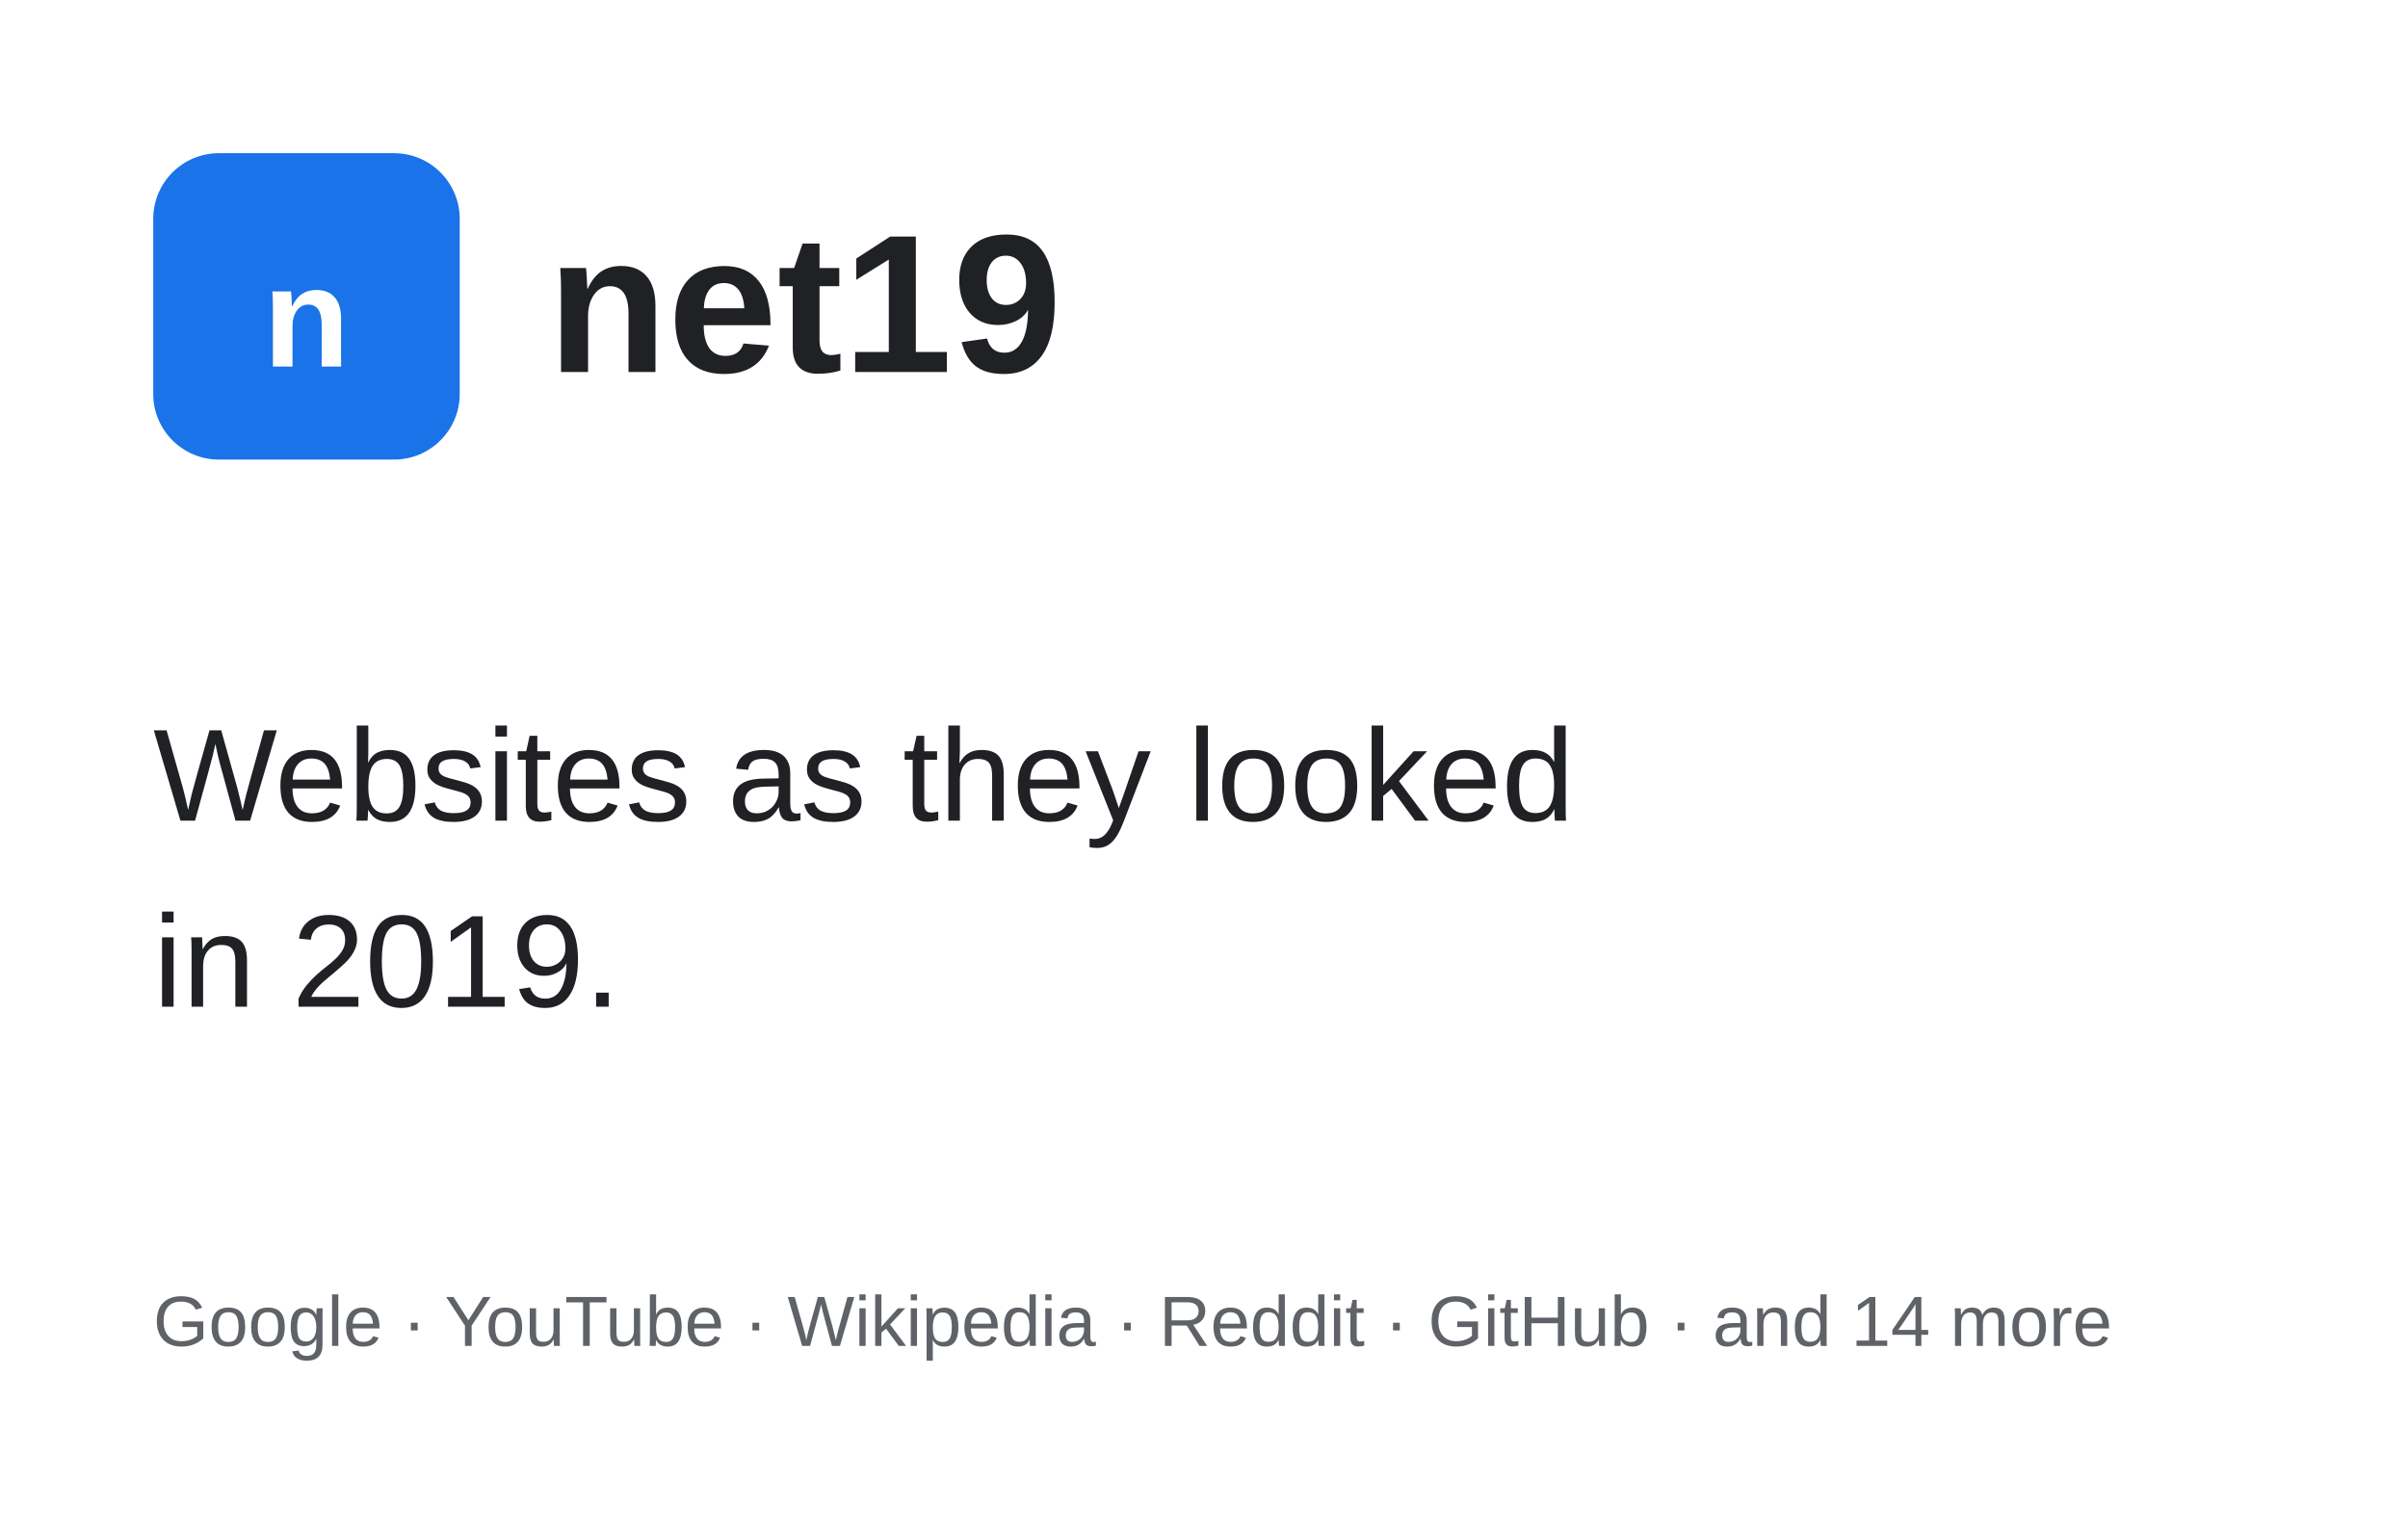
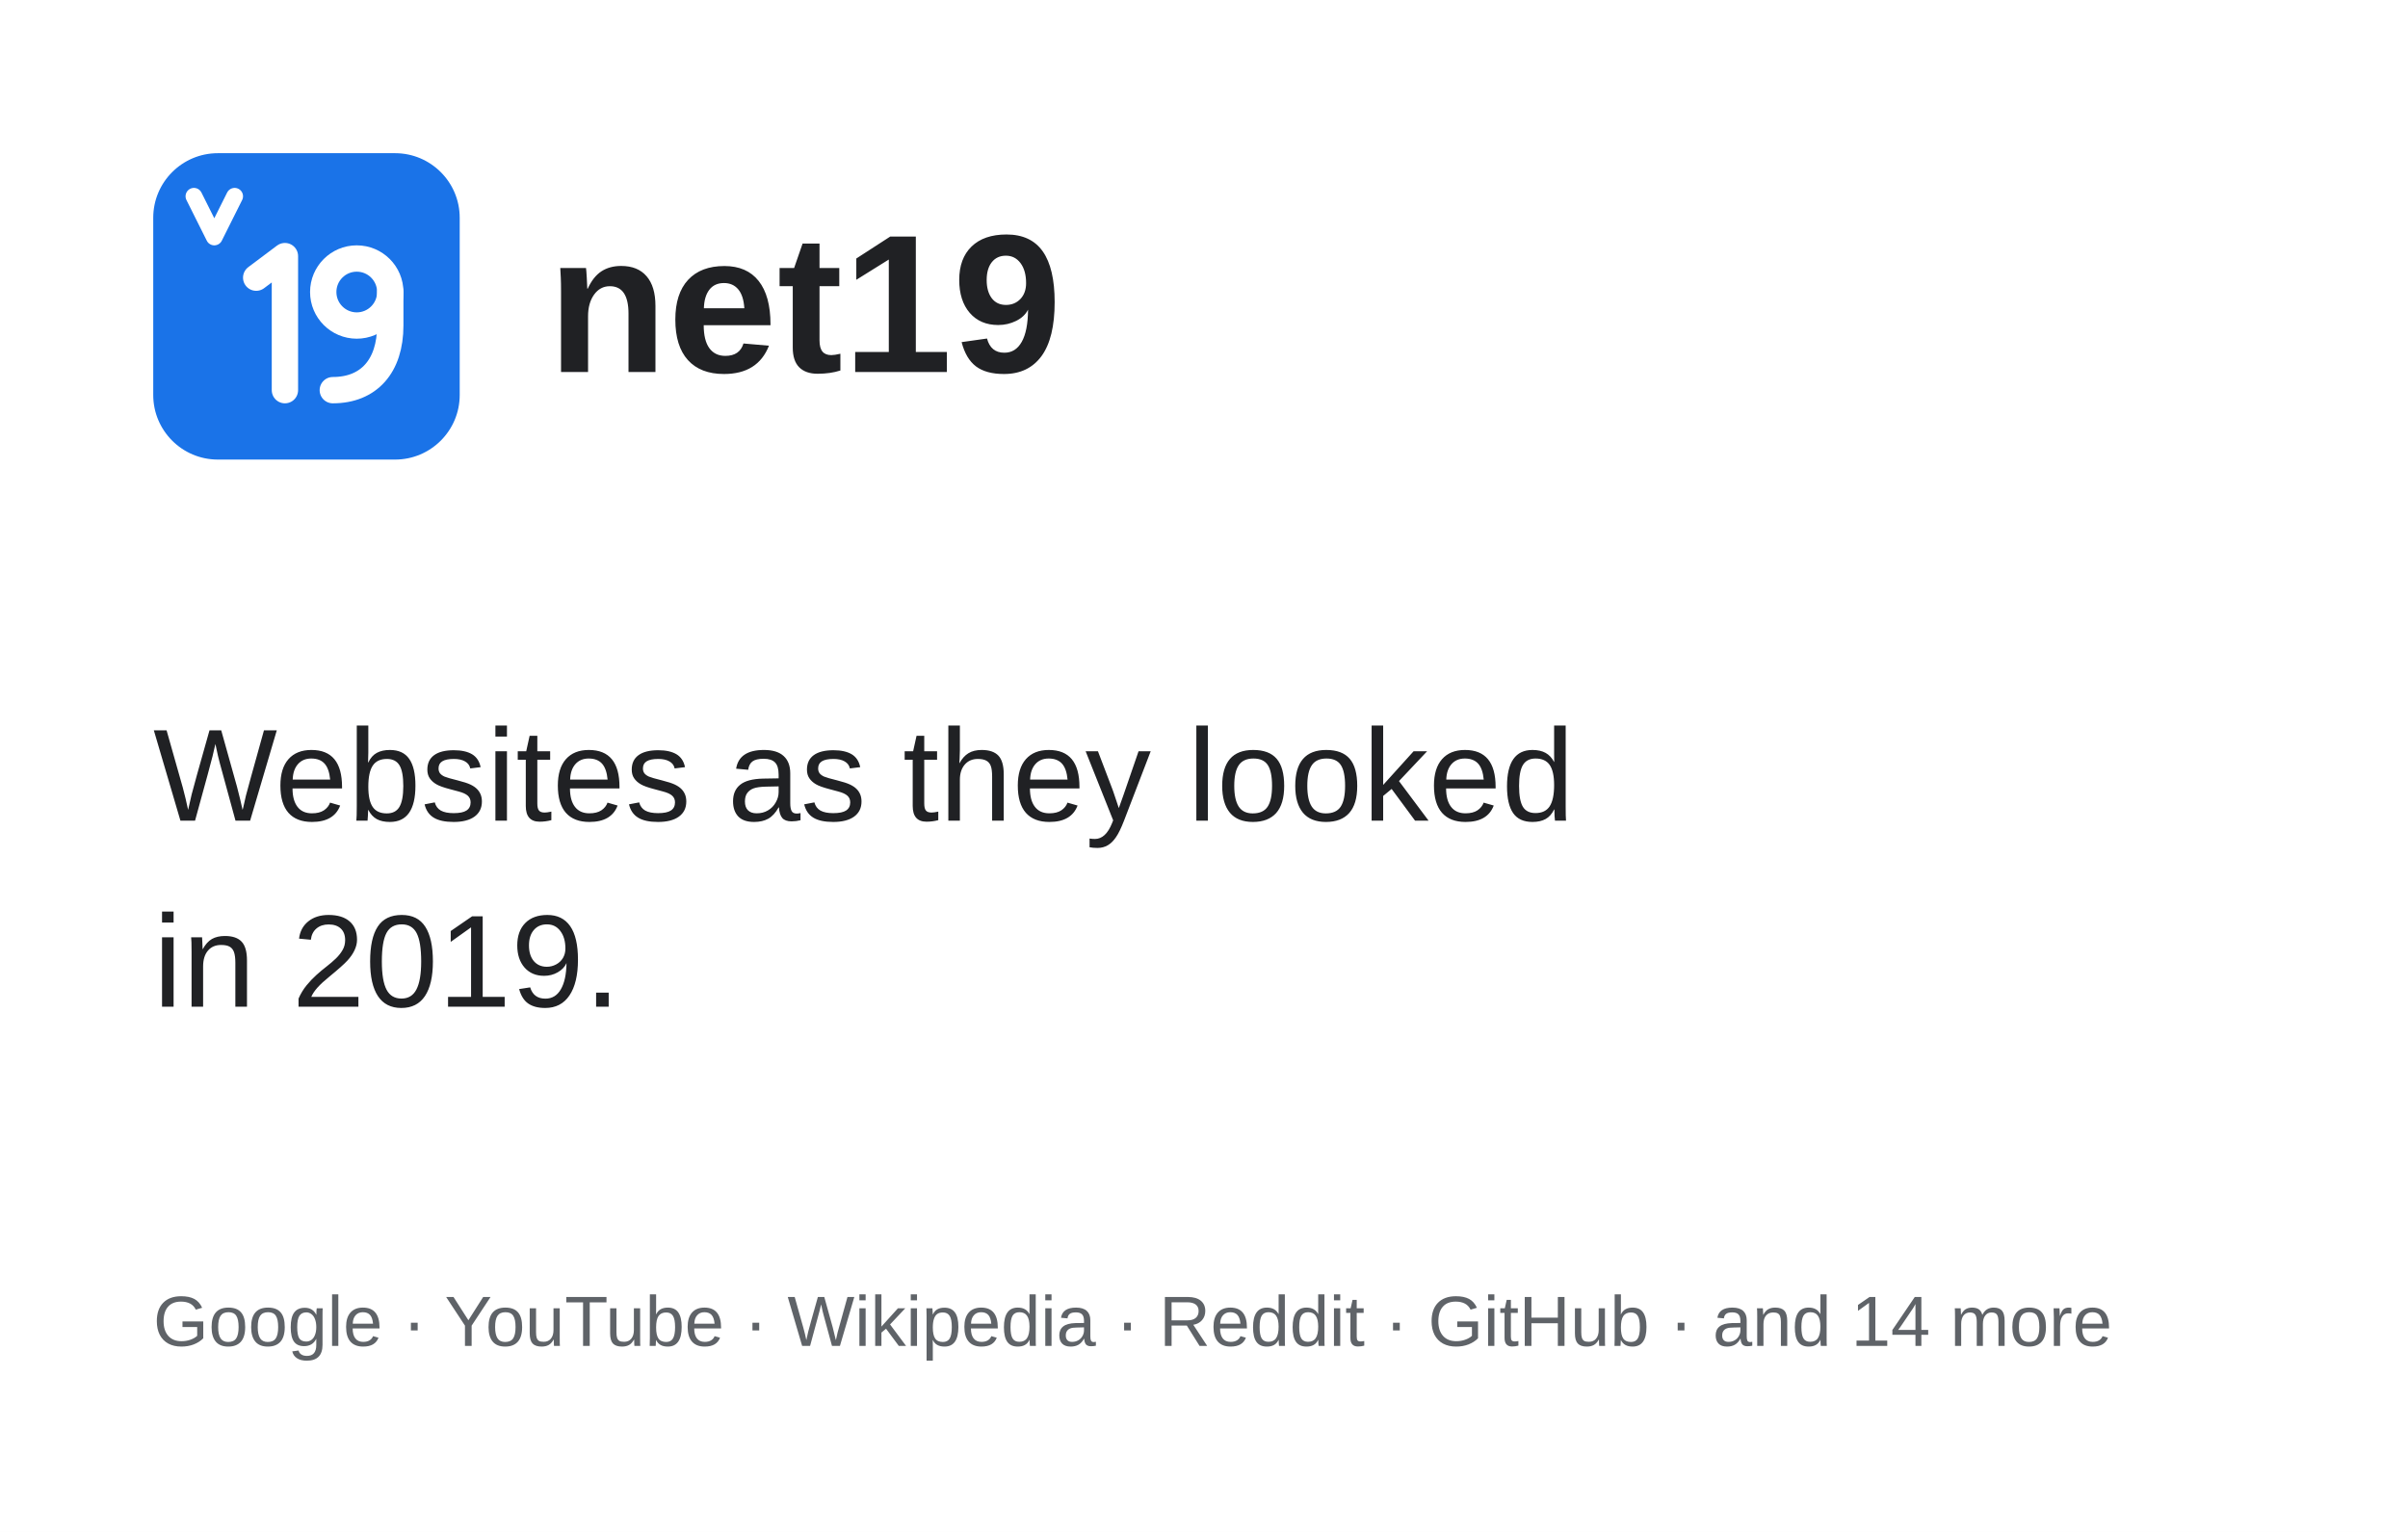
<svg xmlns="http://www.w3.org/2000/svg" width="440" height="280" viewBox="0 0 440 280">
  <rect width="440" height="280" fill="#fff" />
-   <rect x="28" y="28" width="56" height="56" rx="12" fill="#1a73e8" />
-   <text x="56" y="67" text-anchor="middle" fill="#fff" font-family="Arial,Helvetica,sans-serif" font-size="26" font-weight="bold">n</text>
+   <g transform="translate(28 28) scale(.4375)">
+     <rect width="128" height="128" rx="27" fill="#1a73e8" />
+     <g fill="none" stroke="#fff" stroke-linecap="round" stroke-linejoin="round">
+       <path d="M17 18l8.5 17L34 18" stroke-width="7" />
+       <path d="M43 52l12-9v56" stroke-width="11" />
+       <circle cx="85" cy="58" r="14" stroke-width="11" />
+       <path d="M99 58v14c0 17-9 27-24 27" stroke-width="11" />
+     </g>
+   </g>
  <text x="100" y="68" fill="#202124" font-family="Arial,Helvetica,sans-serif" font-size="36" font-weight="bold">net19</text>
  <text x="28" y="150" fill="#202124" font-family="Arial,Helvetica,sans-serif" font-size="24">Websites as they looked</text>
  <text x="28" y="184" fill="#202124" font-family="Arial,Helvetica,sans-serif" font-size="24">in 2019.</text>
  <text x="28" y="246" fill="#5f6368" font-family="Arial,Helvetica,sans-serif" font-size="13">Google · YouTube · Wikipedia · Reddit · GitHub · and 14 more</text>
</svg>
